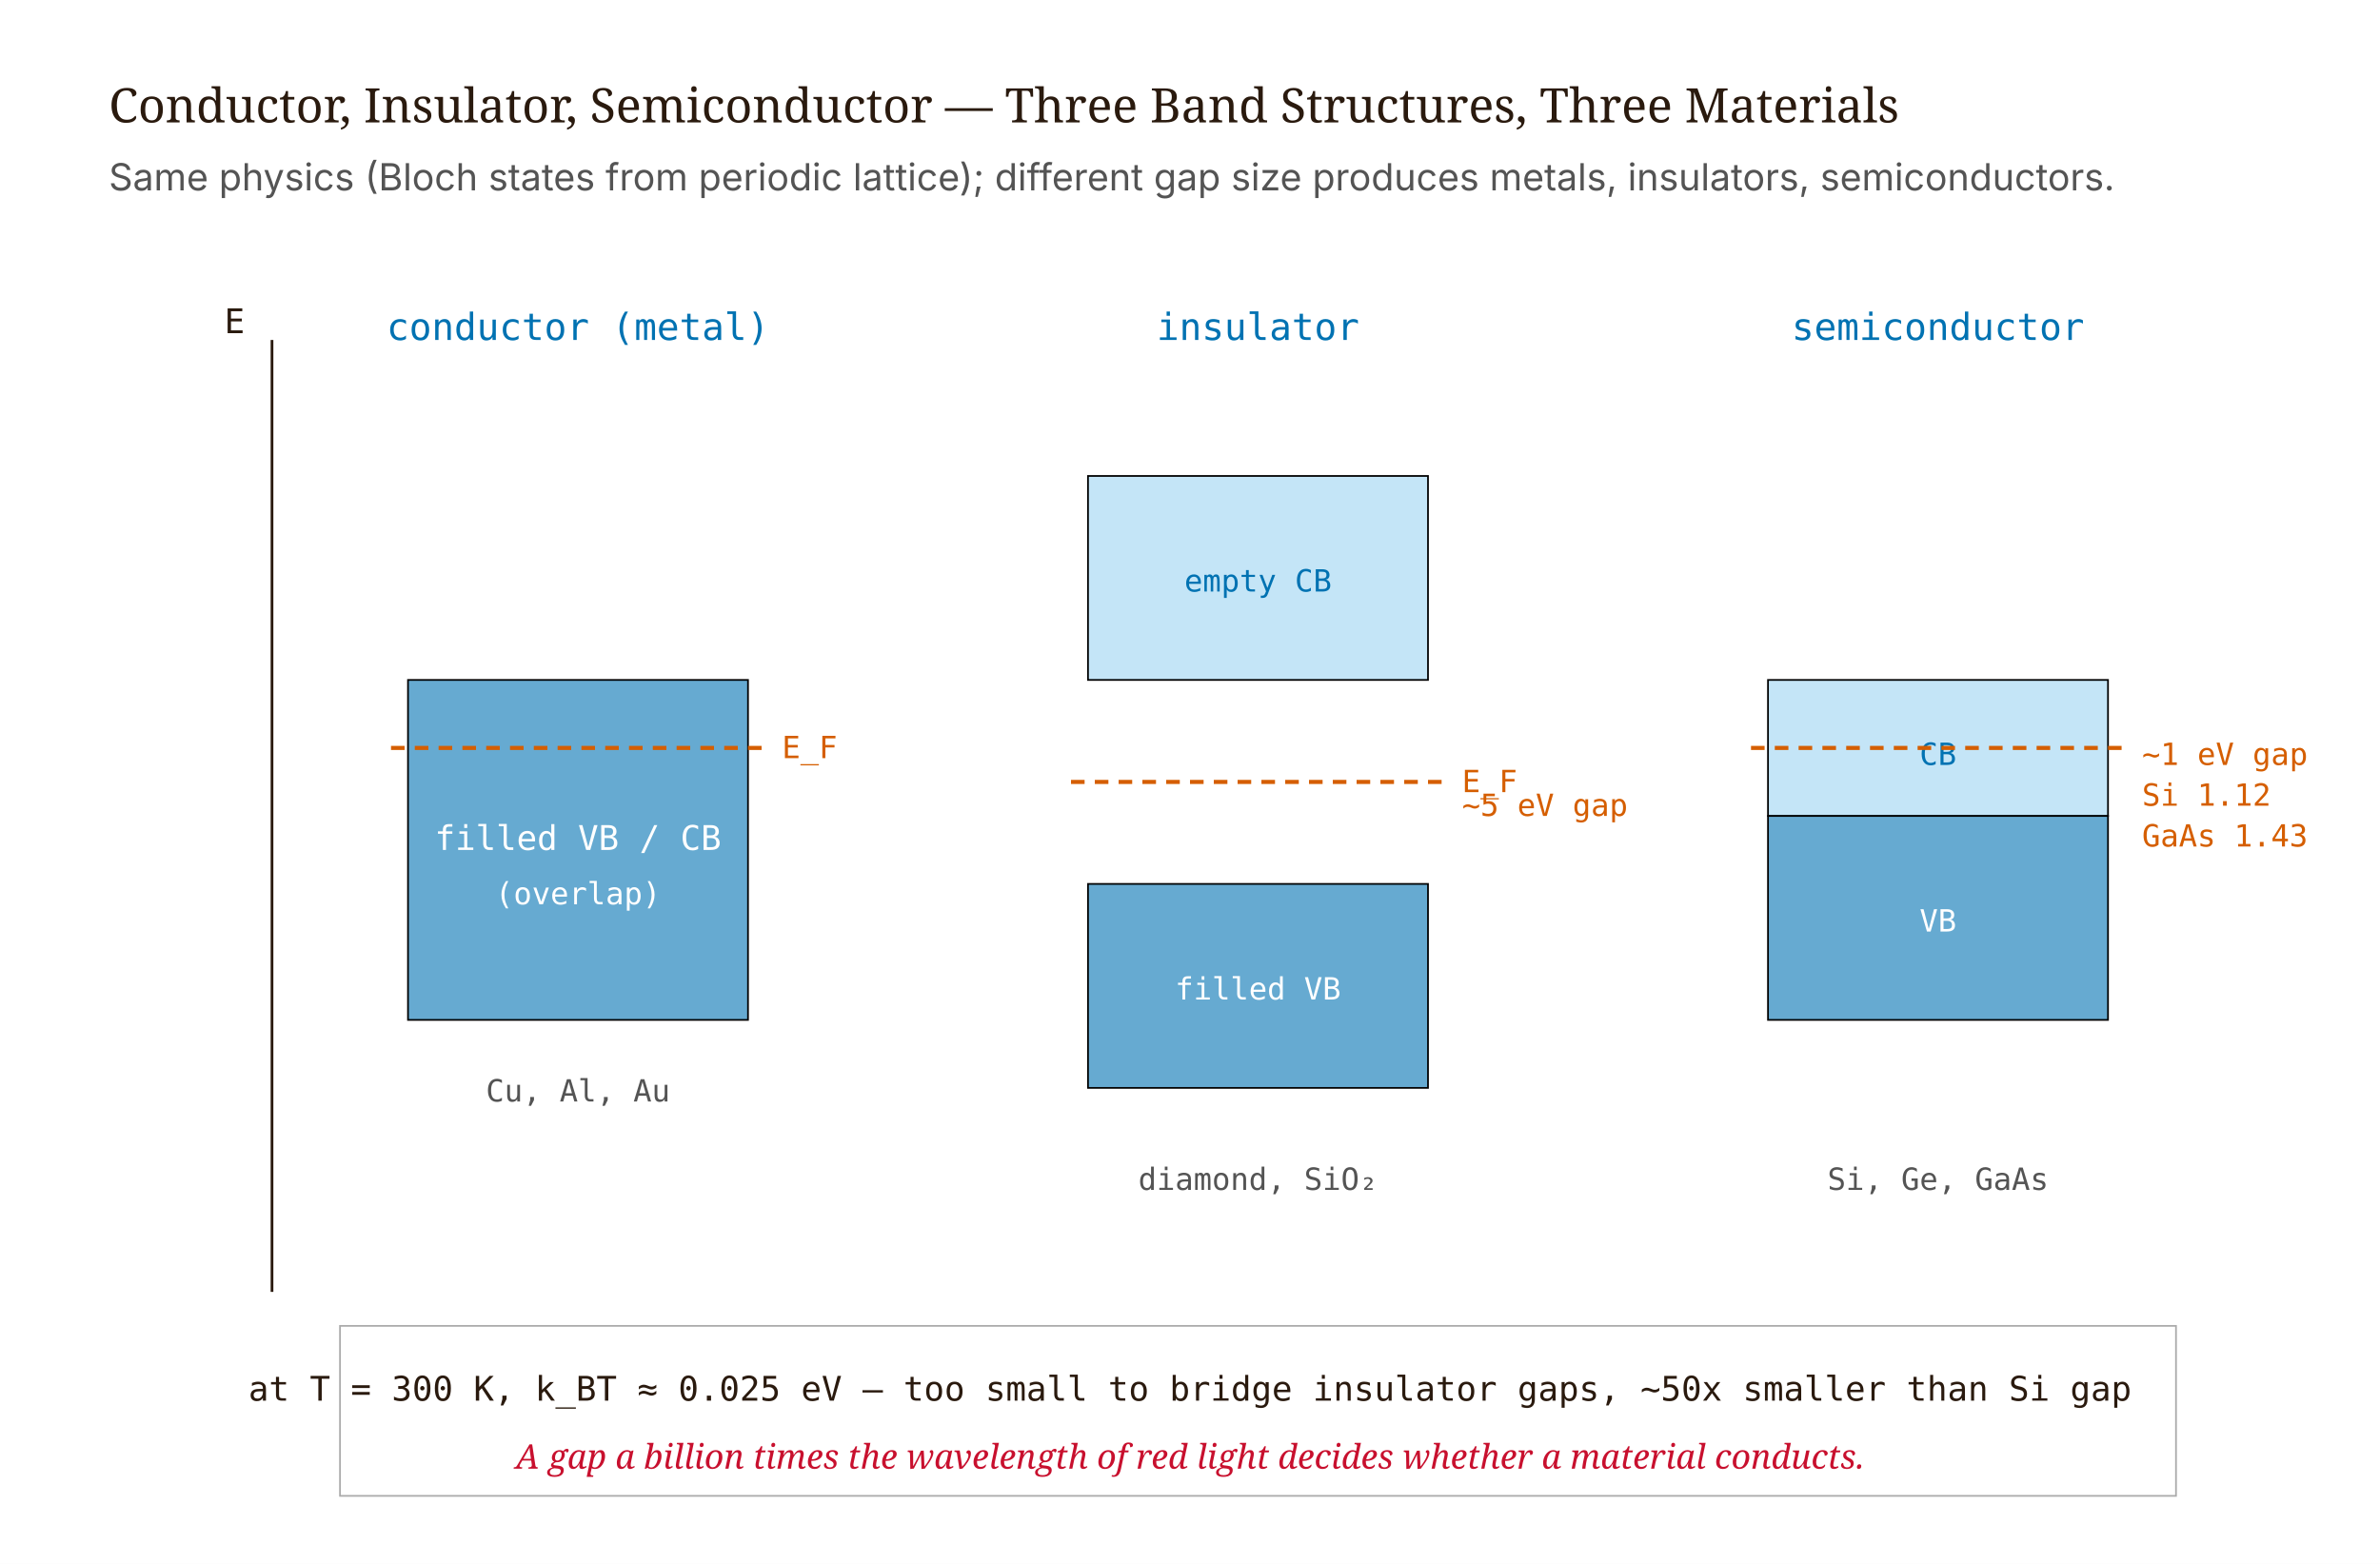
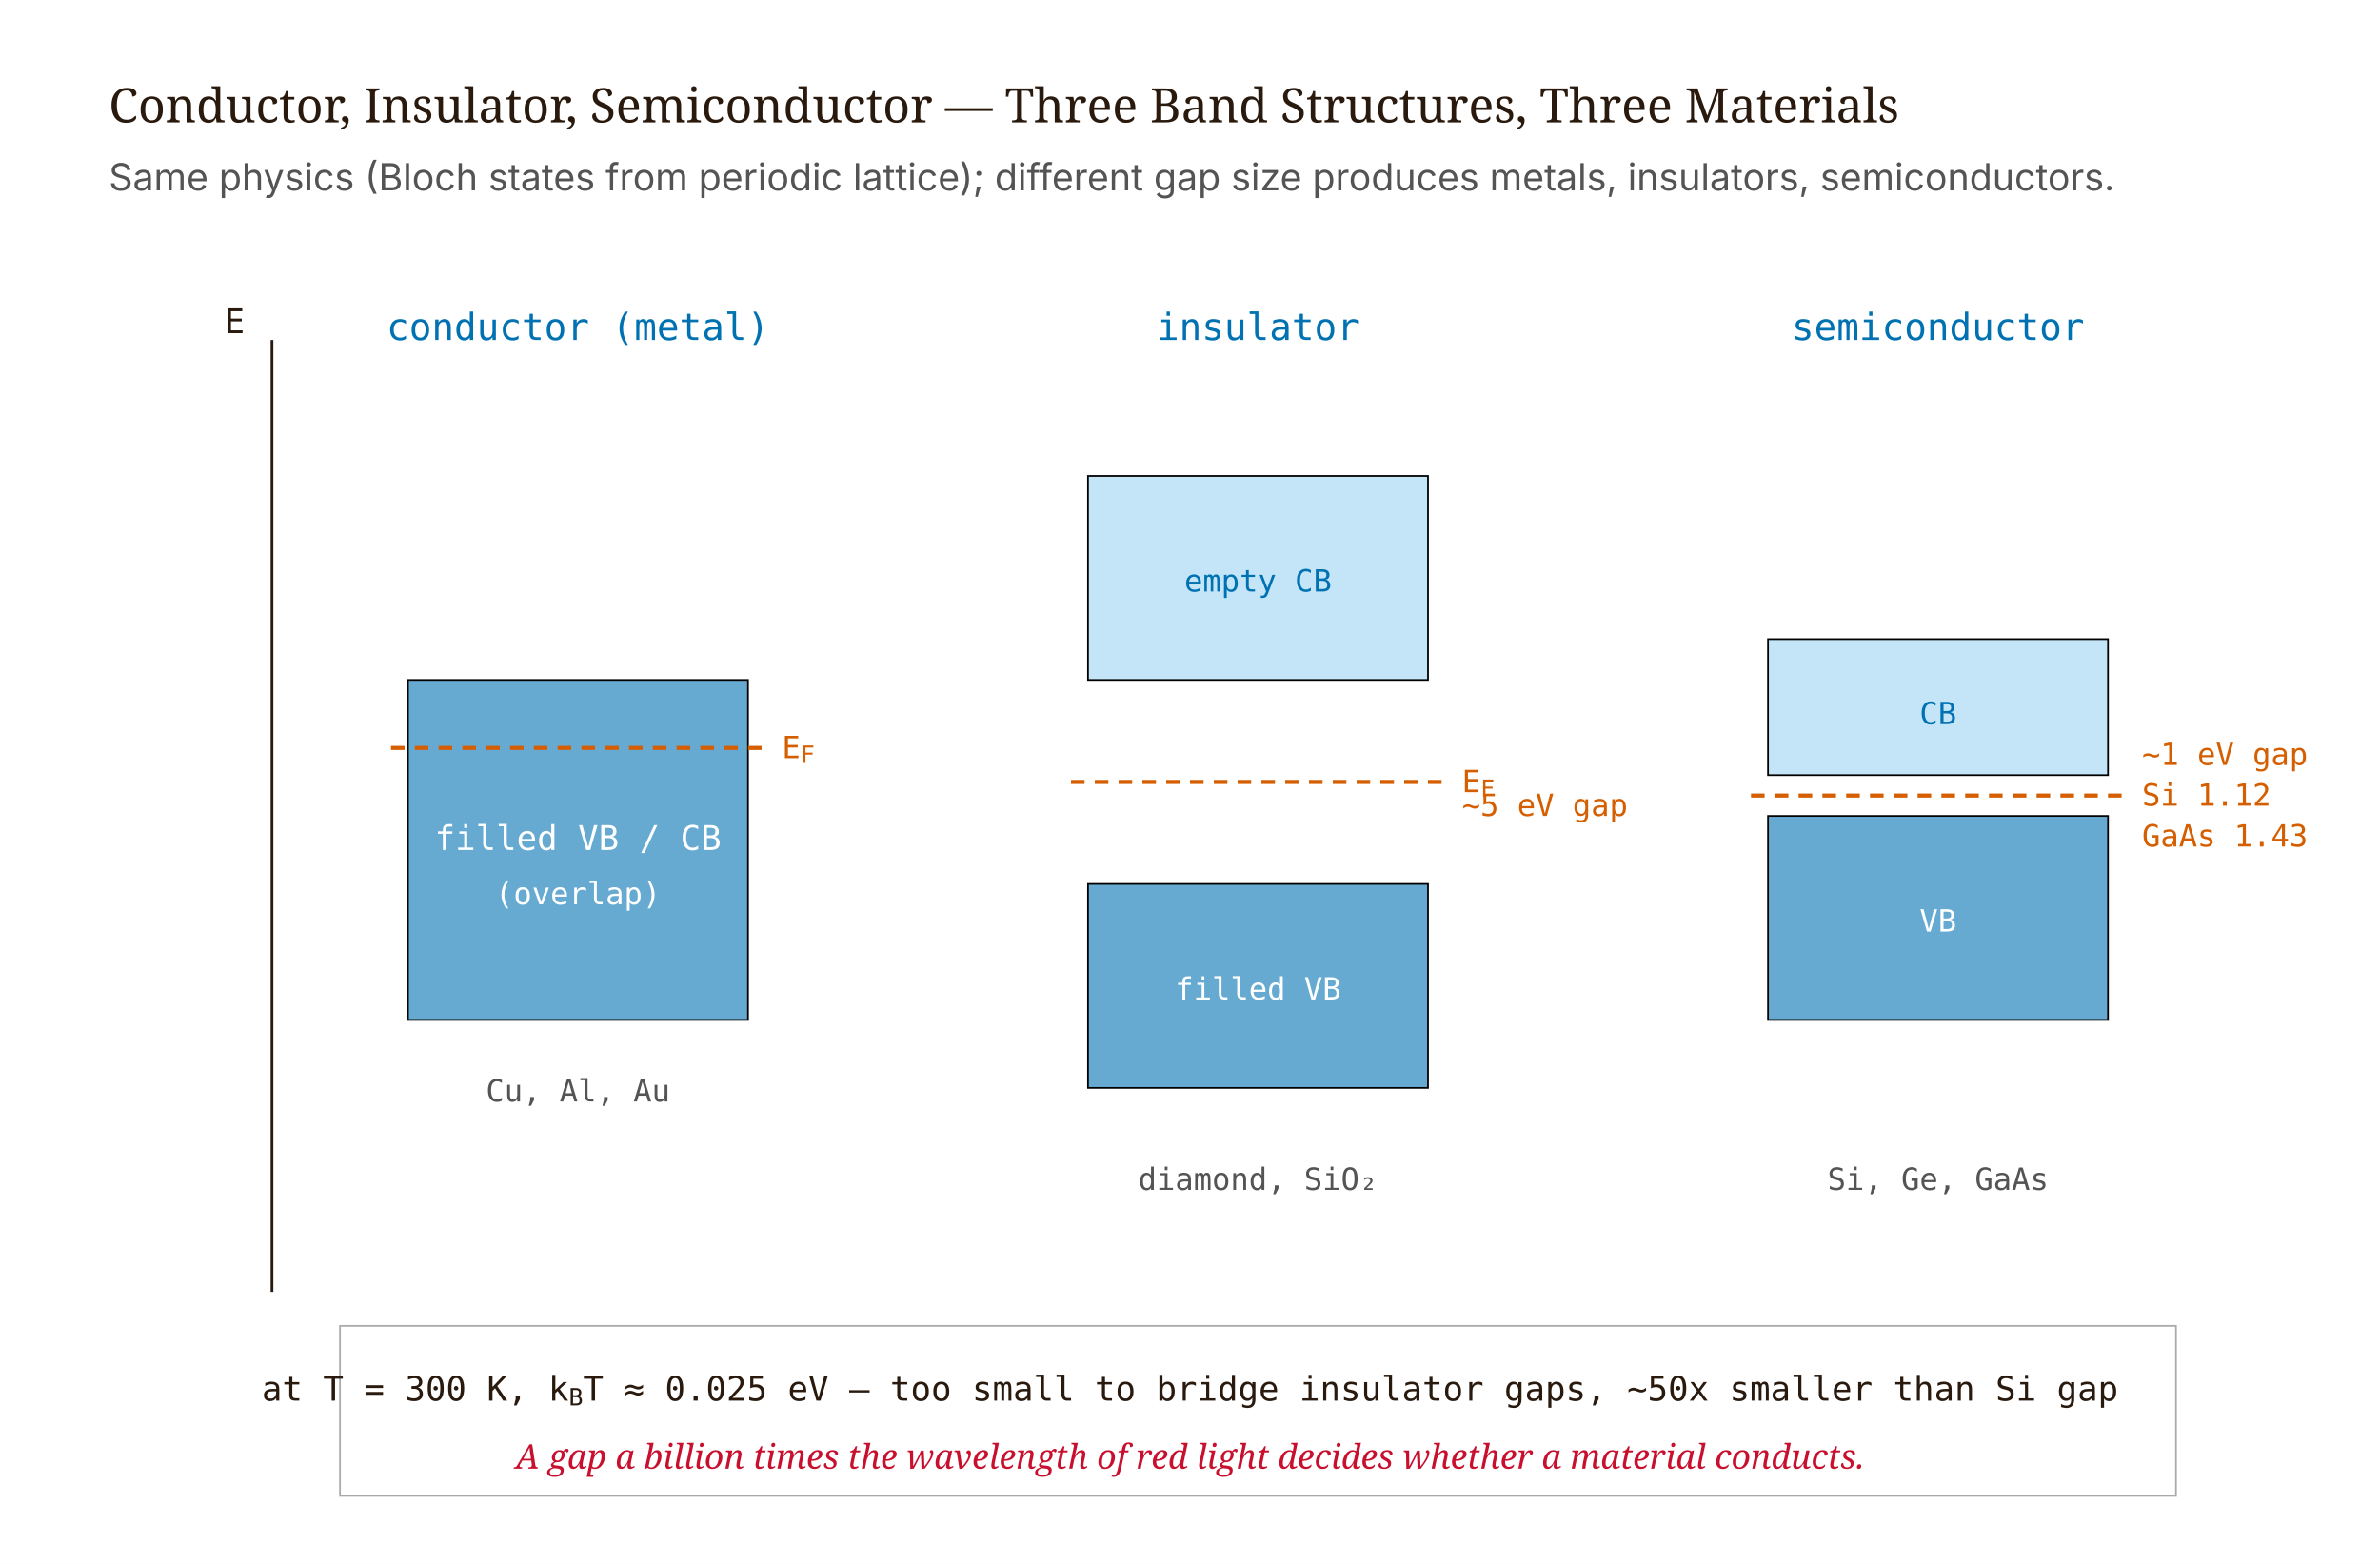
<svg xmlns="http://www.w3.org/2000/svg" viewBox="0 0 700 460" role="img" aria-labelledby="fig-title">
  <rect x="0" y="0" width="700" height="460" fill="#FFFFFF" />
  <text x="32" y="36" font-family="'EB Garamond', Georgia, serif" font-size="14" fill="#2a1a0e">Conductor, Insulator, Semiconductor — Three Band Structures, Three Materials</text>
  <text x="32" y="56" font-family="'Inter', sans-serif" font-size="11" fill="#545454">Same physics (Bloch states from periodic lattice); different gap size produces metals, insulators, semiconductors.</text>
  <line x1="80" y1="100" x2="80" y2="380" stroke="#2a1a0e" stroke-width="0.8" />
  <text x="72" y="98" text-anchor="end" font-family="'JetBrains Mono', monospace" font-size="10" fill="#2a1a0e">E</text>
  <text x="170" y="100" text-anchor="middle" font-family="'JetBrains Mono', monospace" font-size="11" fill="#0072B2">conductor (metal)</text>
  <rect x="120" y="200" width="100" height="100" fill="#0072B2" fill-opacity="0.6" stroke="#000" stroke-width="0.5" />
  <text x="170" y="250" text-anchor="middle" font-family="'JetBrains Mono', monospace" font-size="10" fill="#FFFFFF">filled VB / CB</text>
  <text x="170" y="266" text-anchor="middle" font-family="'JetBrains Mono', monospace" font-size="9" fill="#FFFFFF">(overlap)</text>
  <line x1="115" y1="220" x2="225" y2="220" stroke="#D55E00" stroke-width="1.2" stroke-dasharray="4 3" />
-   <text x="230" y="223" font-family="'JetBrains Mono', monospace" font-size="9" fill="#D55E00">E_F</text>
+   <text x="230" y="223" font-family="'JetBrains Mono', monospace" font-size="9" fill="#D55E00">E<tspan baseline-shift="sub" font-size="7">F</tspan>
+   </text>
  <text x="170" y="324" text-anchor="middle" font-family="'JetBrains Mono', monospace" font-size="9" fill="#545454">Cu, Al, Au</text>
  <text x="370" y="100" text-anchor="middle" font-family="'JetBrains Mono', monospace" font-size="11" fill="#0072B2">insulator</text>
  <rect x="320" y="260" width="100" height="60" fill="#0072B2" fill-opacity="0.6" stroke="#000" stroke-width="0.5" />
  <text x="370" y="294" text-anchor="middle" font-family="'JetBrains Mono', monospace" font-size="9" fill="#FFFFFF">filled VB</text>
  <text x="430" y="240" font-family="'JetBrains Mono', monospace" font-size="9" fill="#D55E00">~5 eV gap</text>
  <rect x="320" y="140" width="100" height="60" fill="#56B4E9" fill-opacity="0.35" stroke="#000" stroke-width="0.5" />
  <text x="370" y="174" text-anchor="middle" font-family="'JetBrains Mono', monospace" font-size="9" fill="#0072B2">empty CB</text>
  <line x1="315" y1="230" x2="425" y2="230" stroke="#D55E00" stroke-width="1.2" stroke-dasharray="4 3" />
-   <text x="430" y="233" font-family="'JetBrains Mono', monospace" font-size="9" fill="#D55E00">E_F</text>
+   <text x="430" y="233" font-family="'JetBrains Mono', monospace" font-size="9" fill="#D55E00">E<tspan baseline-shift="sub" font-size="7">F</tspan>
+   </text>
  <text x="370" y="350" text-anchor="middle" font-family="'JetBrains Mono', monospace" font-size="9" fill="#545454">diamond, SiO₂</text>
  <text x="570" y="100" text-anchor="middle" font-family="'JetBrains Mono', monospace" font-size="11" fill="#0072B2">semiconductor</text>
  <rect x="520" y="240" width="100" height="60" fill="#0072B2" fill-opacity="0.6" stroke="#000" stroke-width="0.5" />
  <text x="570" y="274" text-anchor="middle" font-family="'JetBrains Mono', monospace" font-size="9" fill="#FFFFFF">VB</text>
  <text x="630" y="225" font-family="'JetBrains Mono', monospace" font-size="9" fill="#D55E00">~1 eV gap</text>
  <text x="630" y="237" font-family="'JetBrains Mono', monospace" font-size="9" fill="#D55E00">Si 1.12</text>
  <text x="630" y="249" font-family="'JetBrains Mono', monospace" font-size="9" fill="#D55E00">GaAs 1.43</text>
-   <rect x="520" y="200" width="100" height="40" fill="#56B4E9" fill-opacity="0.35" stroke="#000" stroke-width="0.5" />
-   <text x="570" y="225" text-anchor="middle" font-family="'JetBrains Mono', monospace" font-size="9" fill="#0072B2">CB</text>
-   <line x1="515" y1="220" x2="625" y2="220" stroke="#D55E00" stroke-width="1.2" stroke-dasharray="4 3" />
+   <rect x="520" y="188" width="100" height="40" fill="#56B4E9" fill-opacity="0.35" stroke="#000" stroke-width="0.5" />
+   <text x="570" y="213" text-anchor="middle" font-family="'JetBrains Mono', monospace" font-size="9" fill="#0072B2">CB</text>
+   <line x1="515" y1="234" x2="625" y2="234" stroke="#D55E00" stroke-width="1.2" stroke-dasharray="4 3" />
  <text x="570" y="350" text-anchor="middle" font-family="'JetBrains Mono', monospace" font-size="9" fill="#545454">Si, Ge, GaAs</text>
  <rect x="100" y="390" width="540" height="50" fill="#FFFFFF" stroke="#aaa" stroke-width="0.5" />
-   <text x="350" y="412" text-anchor="middle" font-family="'JetBrains Mono', monospace" font-size="10" fill="#2a1a0e">at T = 300 K, k_BT ≈ 0.025 eV — too small to bridge insulator gaps, ~50x smaller than Si gap</text>
+   <text x="350" y="412" text-anchor="middle" font-family="'JetBrains Mono', monospace" font-size="10" fill="#2a1a0e">at T = 300 K, k<tspan baseline-shift="sub" font-size="7">B</tspan>T ≈ 0.025 eV — too small to bridge insulator gaps, ~50x smaller than Si gap</text>
  <text x="350" y="432" text-anchor="middle" font-family="'EB Garamond', Georgia, serif" font-size="10" fill="#C8102E" font-style="italic">A gap a billion times the wavelength of red light decides whether a material conducts.</text>
</svg>
